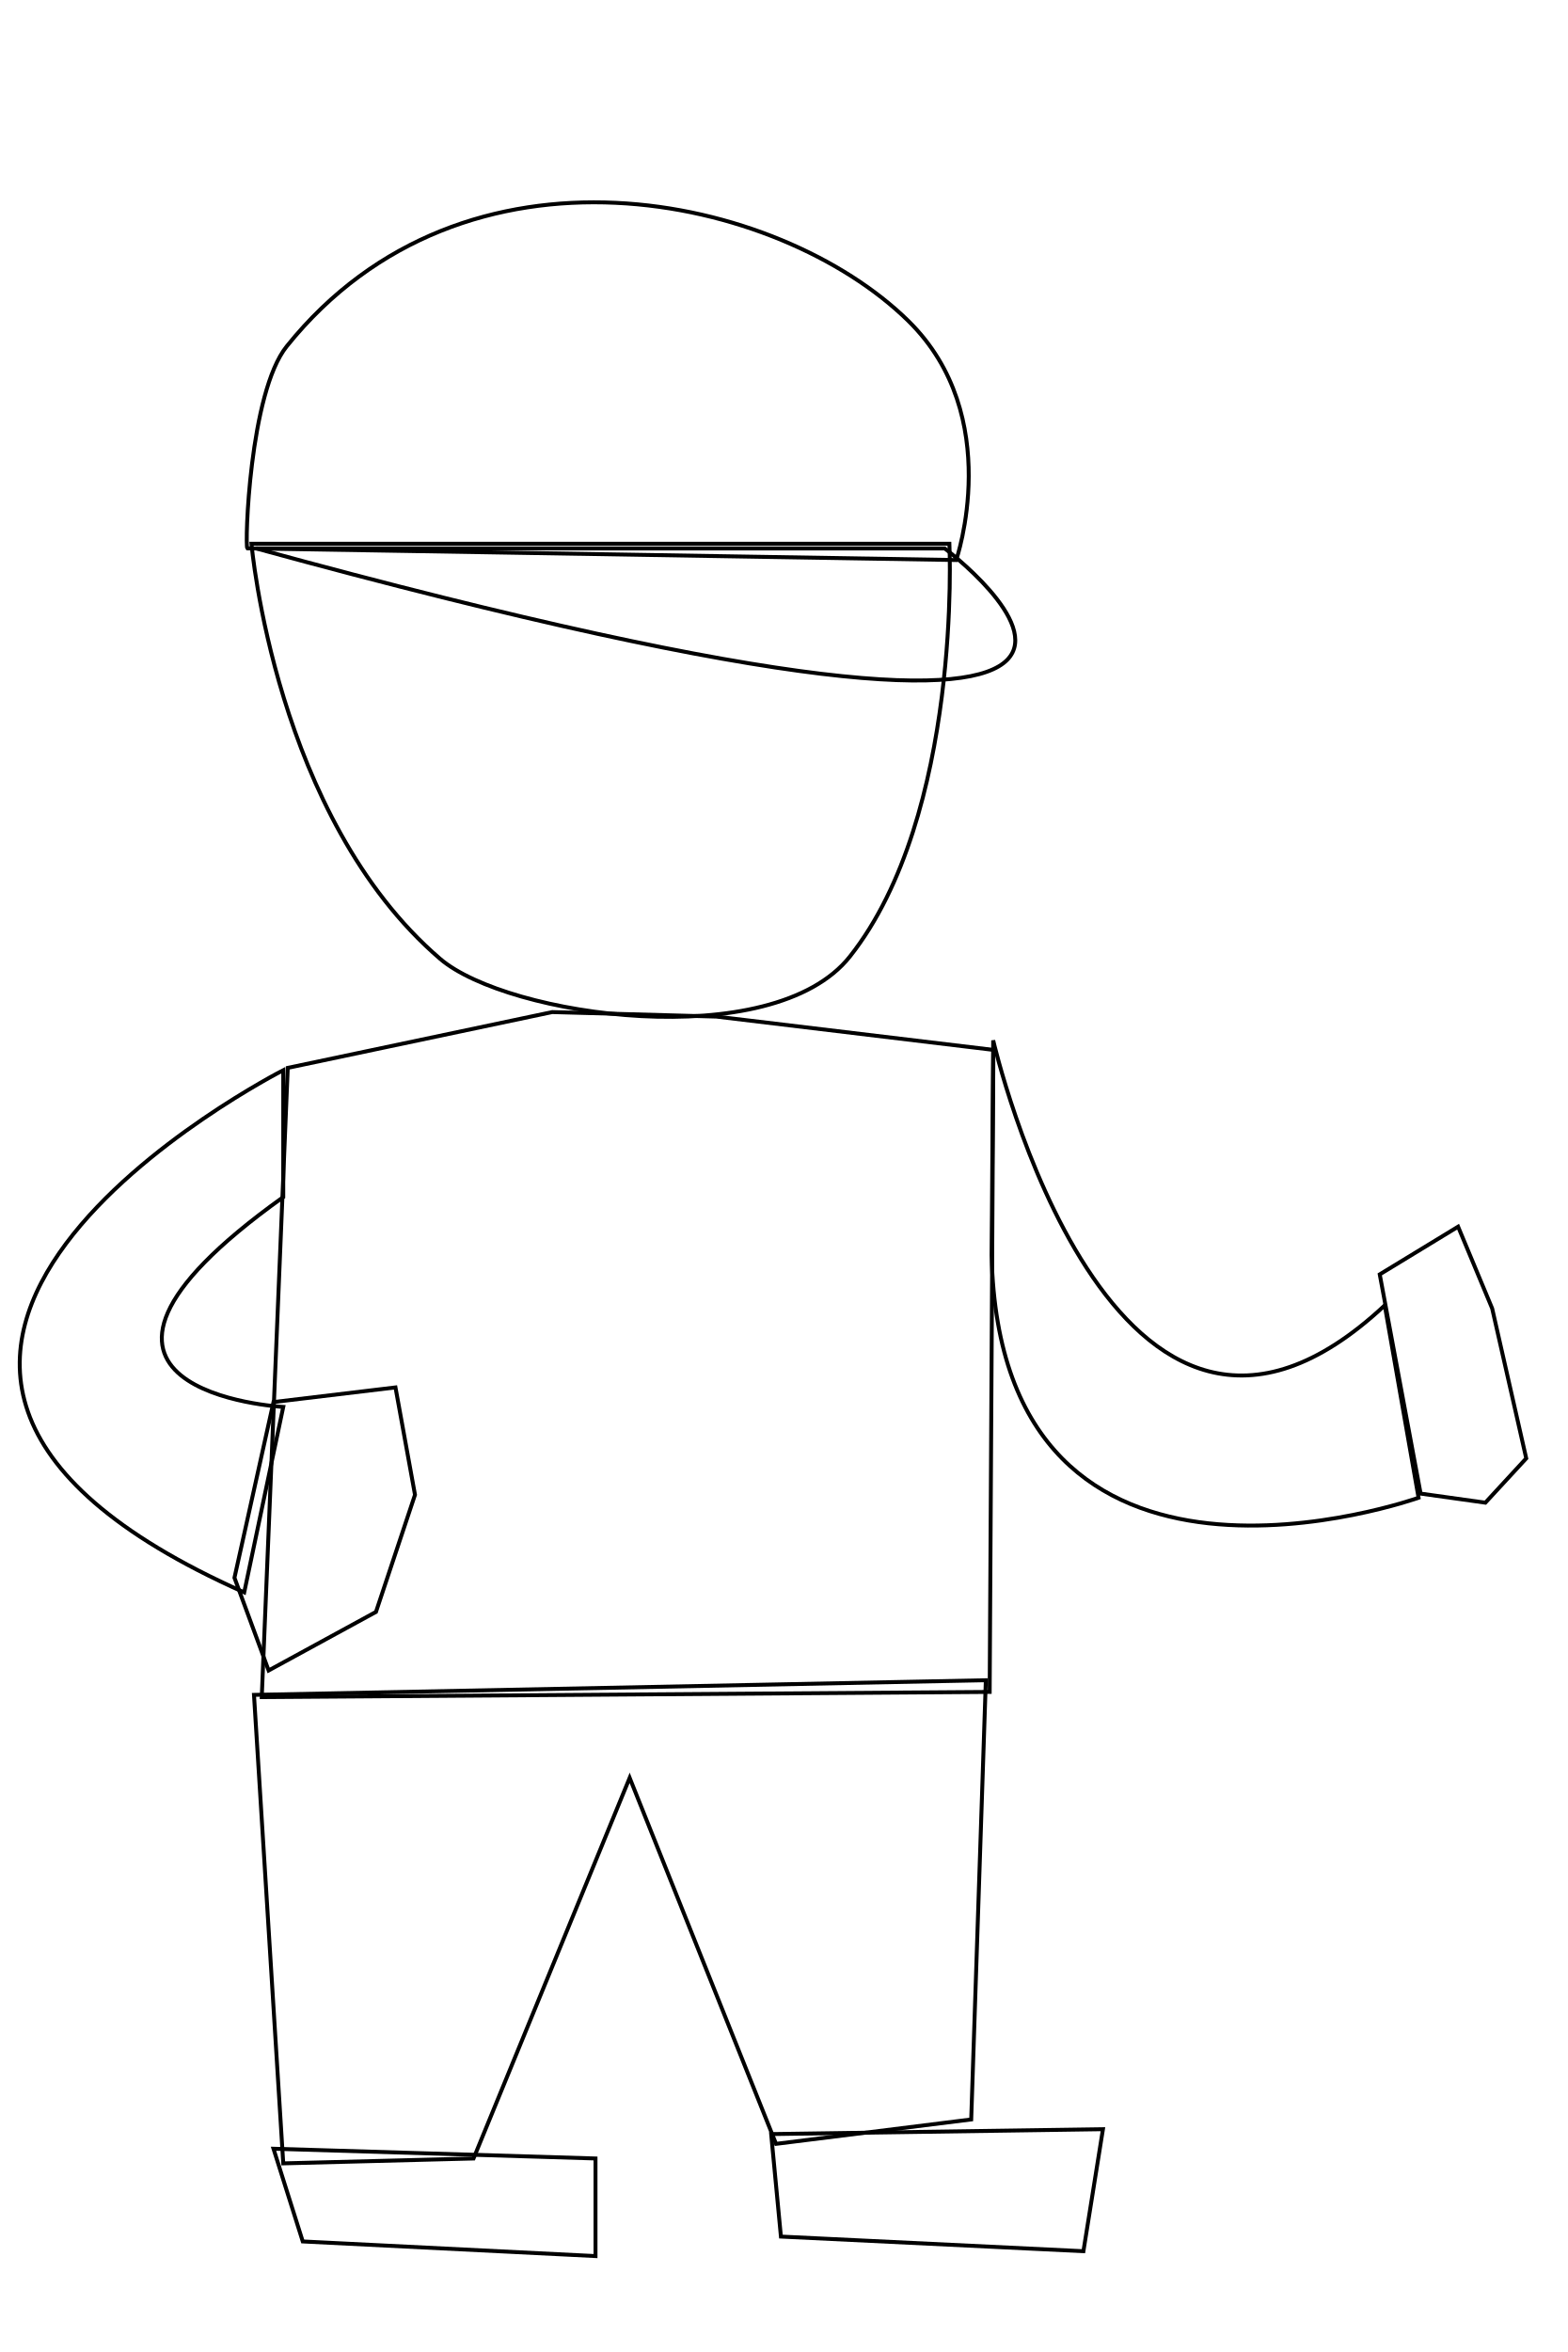
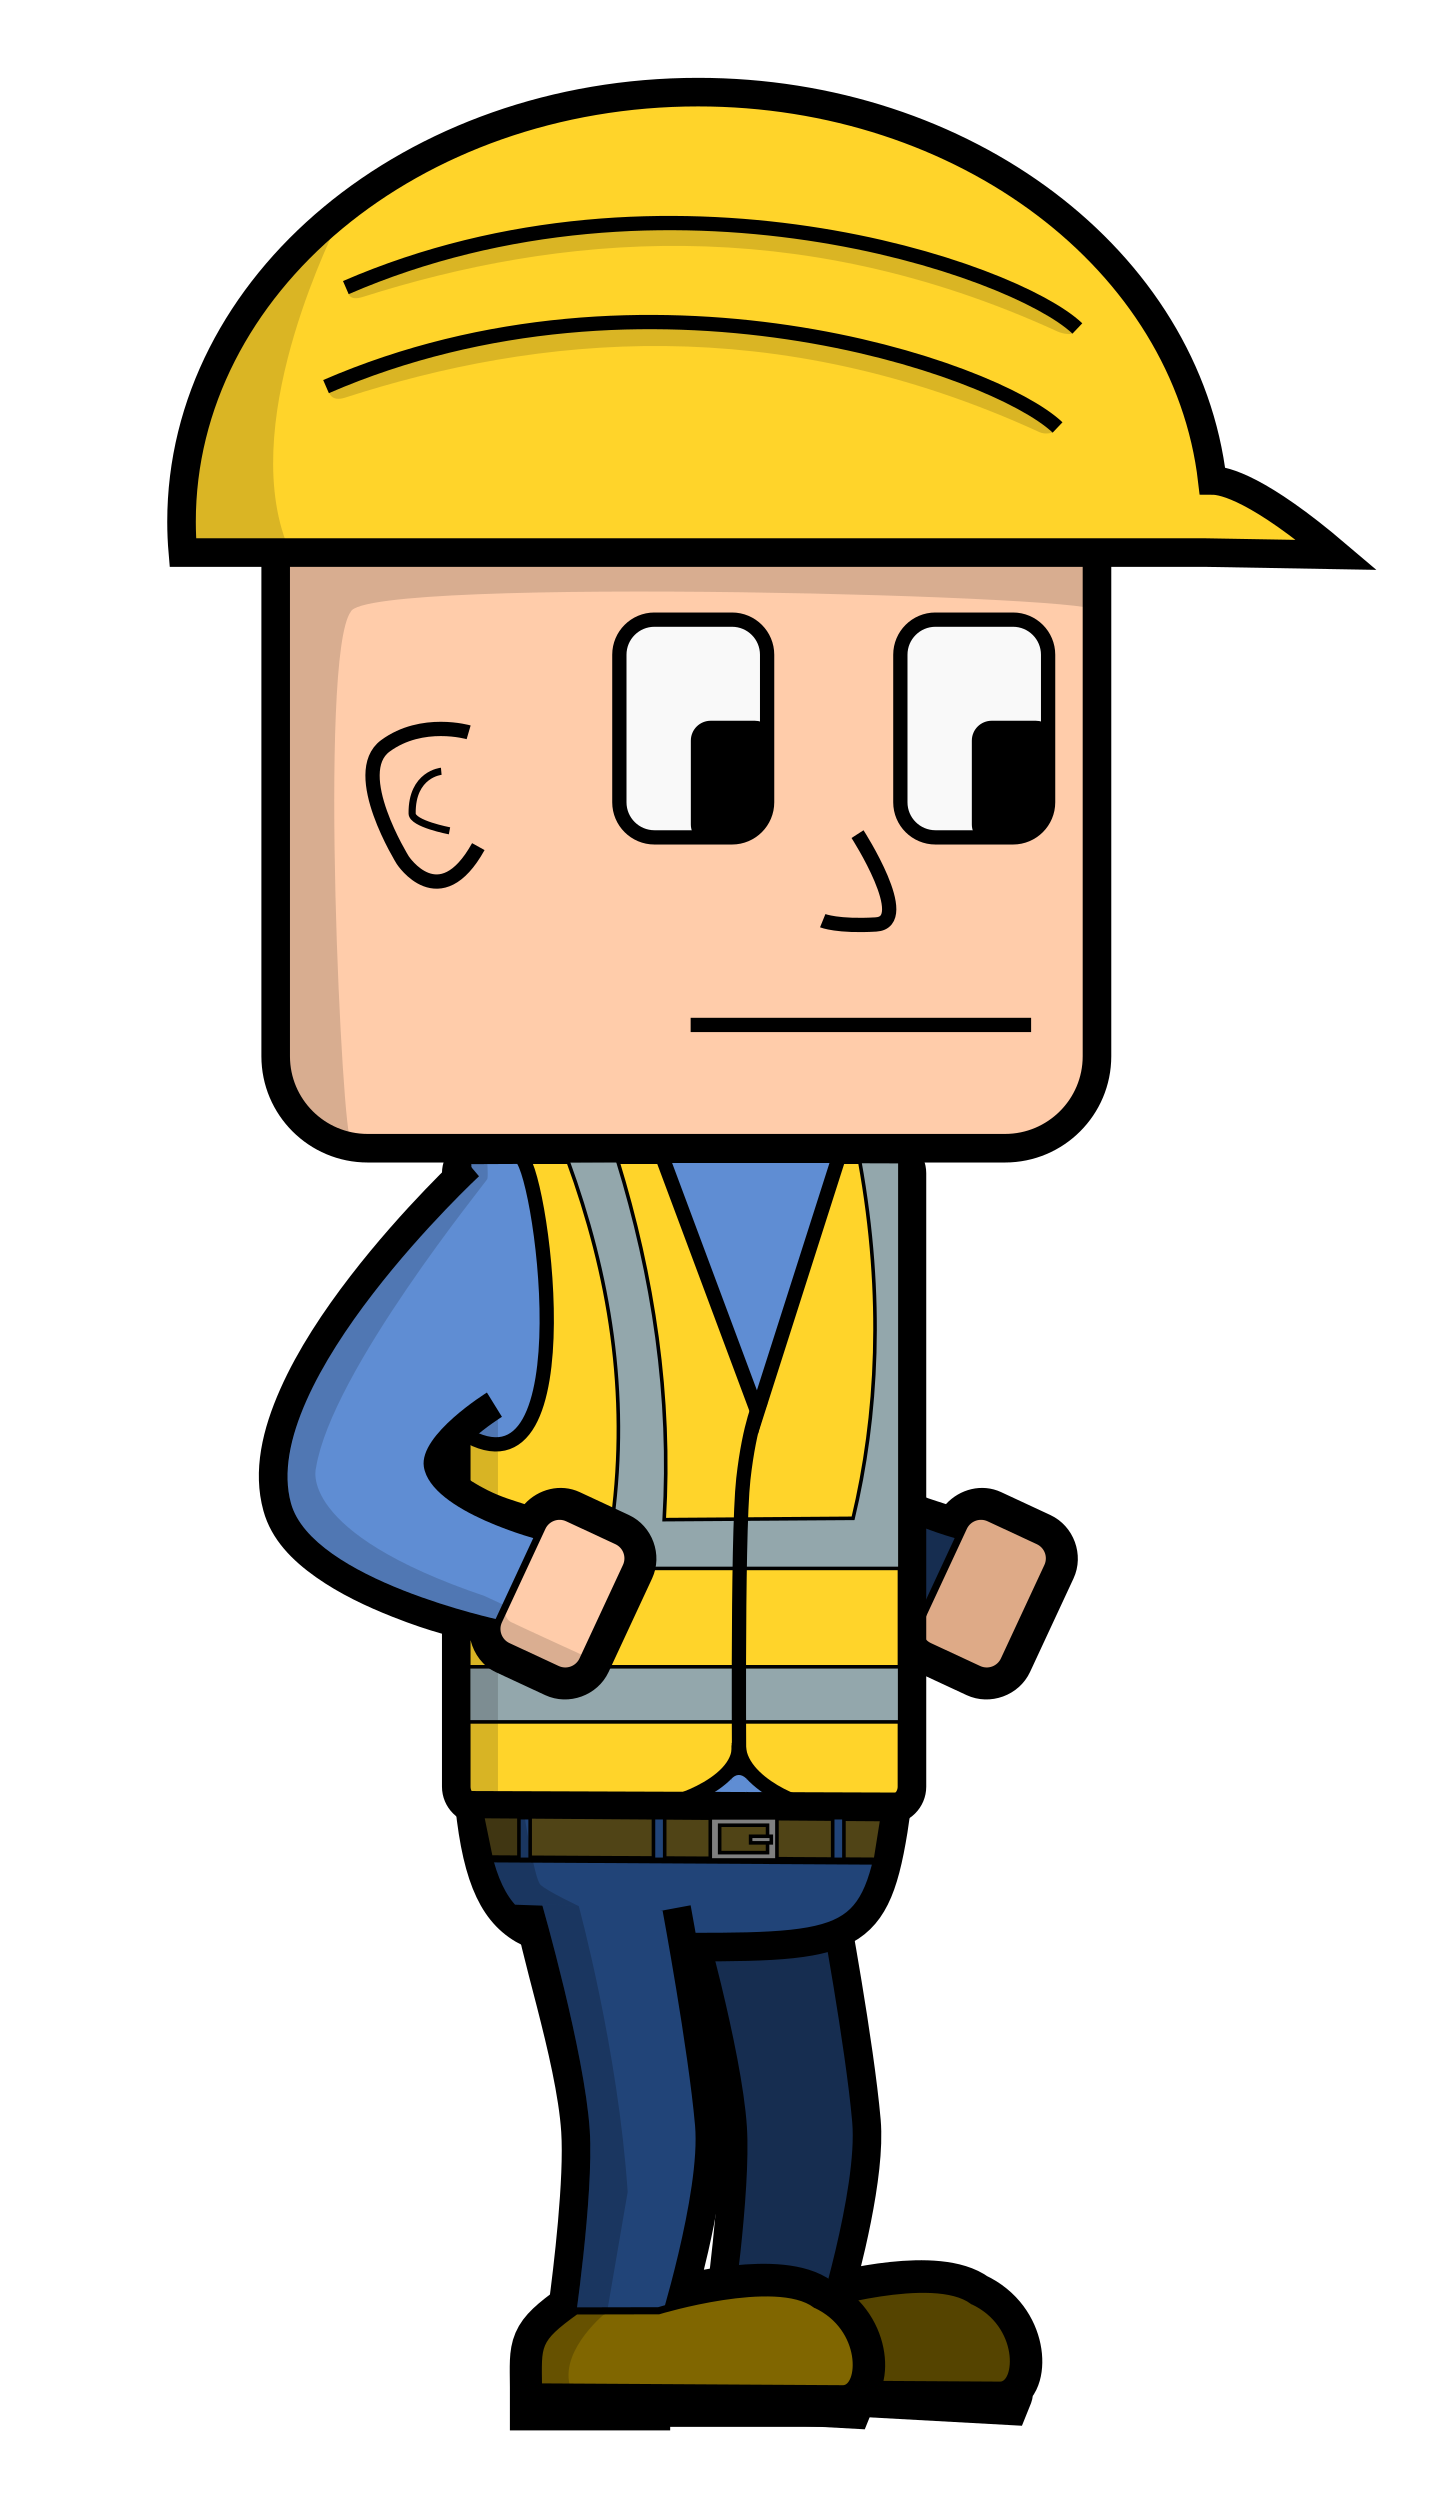
- <svg xmlns="http://www.w3.org/2000/svg" width="400" height="600" viewBox="0 0 105.833 158.75" version="1.1" id="svg1">
+ <svg xmlns="http://www.w3.org/2000/svg" width="400" height="700" viewBox="0 0 105.833 185.208" version="1.1" id="svg1">
  <defs id="defs1">
    </defs>
-   <g id="layer1">
-     <path style="fill:none;stroke:#000000;stroke-width:0.265" d="m 16.696,37.012 47.856,0.788 c 0,0 3.338,-9.698 -3.24,-16.147 -8.742,-8.57 -29.932,-13.24 -41.956,1.723 -2.523,3.139 -2.831,13.452 -2.66,13.636 z" id="path1" />
-     <path style="fill:none;stroke:#000000;stroke-width:0.265" d="m 63.776,37.018 c 0,0 26.742,20.057 -46.481,0 z" id="path2" />
-     <path style="fill:none;stroke:#000000;stroke-width:0.265" d="m 16.977,36.7 c 0,0 1.592,18.465 12.734,28.016 4.553,3.903 22.427,6.463 27.666,-0.157 7.582,-9.581 6.717,-27.858 6.717,-27.858 z" id="path3" />
-     <path style="fill:none;stroke:#000000;stroke-width:0.265" d="m 37.28,68.311 -17.854,3.766 -1.755,42.472 49.141,-0.351 0.25,-43.335 -18.704,-2.248 z" id="path4" />
-     <path style="fill:none;stroke:#000000;stroke-width:0.265" d="m 17.146,114.397 1.976,31.621 12.846,-0.329 10.54,-25.692 9.882,24.704 13.175,-1.647 0.988,-29.645 z" id="path5" />
-     <path style="fill:none;stroke:#000000;stroke-width:0.265" d="m 18.463,145.03 1.976,6.258 19.763,0.988 v -6.588 z" id="path6" />
-     <path style="fill:none;stroke:#000000;stroke-width:0.265" d="m 52.061,144.041 22.398,-0.329 -1.318,8.235 -20.422,-0.988 z" id="path7" />
-     <path style="fill:none;stroke:#000000;stroke-width:0.265" d="m 19.122,72.235 c 0,0 -38.209,19.434 -2.635,35.244 l 2.635,-12.517 c 0,0 -18.446,-0.988 0,-14.164 z" id="path8" />
-     <path style="fill:none;stroke:#000000;stroke-width:0.265" d="m 67.05,70.219 c 0,0 8.044,35.058 26.433,17.888 l 2.283,12.985 c 0,0 -28.238,10.054 -28.822,-16.365 z" id="path9" />
-     <path style="fill:none;stroke:#000000;stroke-width:0.265" d="m 18.463,94.633 8.235,-0.988 1.318,7.247 -2.635,7.905 -7.247,3.953 -2.306,-6.258 z" id="path10" />
-     <path style="fill:none;stroke:#000000;stroke-width:0.265" d="m 93.145,86.015 5.29,-3.22 2.3,5.52 2.3,10.119 -2.76,2.99 -4.37,-0.613 z" id="path11" />
-   </g>
  <g id="g28">
-     <path id="path25" style="fill:#214478;fill-opacity:1;stroke:#000000;stroke-width:4.233;stroke-dasharray:none" d="m 239.767,122.394 c -0.07,2.035 3.045,10.871 3.419,16.635 0.24,3.691 -0.568,10.377 -0.972,13.387 h -0.058 c -3.016,2.17 -2.791,2.487 -2.769,5.63 v 1.105 l 7.653,0.001 0.006,-0.995 15.124,0.833 c 0.096,-0.236 0.225,-0.489 -0.034,-0.825 l 0.003,-0.012 c 1.295,-0.31 1.377,-4.54 -2.212,-6.213 -2.565,-1.908 -9.495,-0.273 -11.233,0.297 0.889,-3.124 2.622,-9.826 2.293,-13.56 -0.494,-5.611 -2.408,-15.926 -2.408,-15.926" />
-     <path style="fill:#162d50;fill-opacity:1;stroke-width:0.529" d="m 239.65,122.277 c 0,0 3.161,10.988 3.536,16.752 0.316,4.863 -1.188,14.928 -1.188,14.928 l 6.196,-0.032 c 0,0 3.232,-10.267 2.793,-15.249 -0.494,-5.611 -2.407,-15.926 -2.407,-15.926" id="path26" />
-     <path style="fill:#554400;fill-opacity:1;stroke:#000000;stroke-width:0.529;stroke-dasharray:none" d="m 259.927,151.938 c 3.726,1.737 3.458,6.243 2.023,6.243 l -22.564,-0.136 c -0.022,-3.143 -0.246,-3.459 2.769,-5.63 l 6.139,-0.014 c 0,0 8.701,-2.643 11.632,-0.463 z" id="path27" />
-     <path style="fill:#000000;fill-opacity:1;stroke:none;stroke-width:2.086;stroke-dasharray:none" d="m 239.387,158.011 -1.6e-4,1.139 7.653,6.6e-4 0.006,-0.995 15.124,0.833 c 0.096,-0.236 0.225,-0.489 -0.033,-0.825 z" id="path28" />
+     <path id="path25" style="fill:#214478;fill-opacity:1;stroke:#000000;stroke-width:4.233;stroke-dasharray:none" d="m 51.913,140.915 c -0.07,2.035 3.045,10.871 3.419,16.635 0.24,3.691 -0.568,10.377 -0.972,13.387 h -0.058 c -3.016,2.17 -2.791,2.487 -2.769,5.63 v 1.105 l 7.653,0.001 0.006,-0.995 15.124,0.833 c 0.096,-0.236 0.225,-0.489 -0.034,-0.825 l 0.003,-0.012 c 1.295,-0.31 1.377,-4.54 -2.212,-6.213 -2.565,-1.908 -9.495,-0.273 -11.233,0.297 0.889,-3.124 2.622,-9.826 2.293,-13.56 -0.494,-5.611 -2.408,-15.926 -2.408,-15.926" />
+     <path style="fill:#162d50;fill-opacity:1;stroke-width:0.529" d="m 51.796,140.797 c 0,0 3.161,10.988 3.536,16.752 0.316,4.863 -1.188,14.928 -1.188,14.928 l 6.196,-0.032 c 0,0 3.232,-10.267 2.793,-15.249 -0.494,-5.611 -2.407,-15.926 -2.407,-15.926" id="path26" />
+     <path style="fill:#554400;fill-opacity:1;stroke:#000000;stroke-width:0.529;stroke-dasharray:none" d="m 72.073,170.459 c 3.726,1.737 3.458,6.243 2.023,6.243 l -22.564,-0.136 c -0.022,-3.143 -0.246,-3.459 2.769,-5.63 l 6.139,-0.014 c 0,0 8.701,-2.643 11.632,-0.463 z" id="path27" />
+     <path style="fill:#000000;fill-opacity:1;stroke:none;stroke-width:2.086;stroke-dasharray:none" d="m 51.533,176.532 -1.6e-4,1.139 7.653,6.6e-4 0.006,-0.995 15.124,0.833 c 0.096,-0.236 0.225,-0.489 -0.033,-0.825 z" id="path28" />
  </g>
  <g id="g19" transform="translate(31.22083)">
-     <path style="baseline-shift:baseline;display:inline;overflow:visible;opacity:1;vector-effect:none;enable-background:accumulate;stop-color:#000000;stop-opacity:1" d="m 221.975,66.998 c 0,0 -4.23,3.915 -8.17,9.029 -1.97,2.557 -3.884,5.421 -5.188,8.363 -1.304,2.943 -2.067,6.039 -1.246,9.018 0.591,2.146 2.151,3.682 3.887,4.91 1.736,1.229 3.744,2.177 5.672,2.939 2.996,1.185 4.677,1.513 5.797,1.777 0.261,0.989 0.89,1.875 1.869,2.33 l 3.646,1.695 c 1.744,0.811 3.89,0.03 4.701,-1.715 l 3.221,-6.928 c 0.811,-1.744 0.027,-3.888 -1.717,-4.699 l -3.646,-1.697 c -1.421,-0.661 -3.071,-0.225 -4.086,0.889 -0.874,-0.288 -1.664,-0.498 -2.727,-1.025 -0.818,-0.406 -1.568,-0.878 -2.041,-1.297 -0.473,-0.419 -0.594,-0.725 -0.602,-0.771 0.03,0.197 -0.022,0.03 0.24,-0.359 0.262,-0.39 0.747,-0.91 1.271,-1.375 1.05,-0.931 2.184,-1.639 2.184,-1.639 l -2.227,-3.602 c 0,0 -1.387,0.85 -2.766,2.072 -0.689,0.611 -1.396,1.316 -1.977,2.18 -0.58,0.863 -1.125,1.978 -0.912,3.363 0.222,1.444 1.076,2.5 1.98,3.301 0.905,0.801 1.936,1.407 2.965,1.918 2.058,1.021 4.123,1.635 4.938,1.863 l 1.732,0.488 0.871,-1.873 2.387,1.109 -2.635,5.666 -3.018,-1.402 c 0.24,0.112 0.259,0.427 0.256,0.699 l -3.588,-1.779 2.225,-1.041 c 0,0 -3.322,-0.714 -6.785,-2.084 -1.732,-0.685 -3.483,-1.539 -4.785,-2.461 -1.303,-0.922 -2.061,-1.884 -2.252,-2.578 -0.421,-1.527 -0.054,-3.72 1.035,-6.178 1.089,-2.458 2.831,-5.106 4.672,-7.496 3.682,-4.78 6.205,-9.963 6.205,-9.963 z" id="path18" />
-     <path style="fill:#162d50;fill-opacity:1;stroke:none;stroke-width:2.117;stroke-dasharray:none" d="m 223.413,68.55 c 0,0 -16.485,15.284 -14.002,24.296 1.565,5.679 15.421,8.63 15.421,8.63 l 3.089,-5.89 c 0,0 -8.15,-2.076 -8.668,-5.449 -0.365,-2.377 4.674,-5.494 4.674,-5.494" id="path19" />
-     <rect style="fill:#deaa87;fill-opacity:1;stroke:#000000;stroke-width:0.529;stroke-dasharray:none" id="rect19" width="6.866" height="10.482" x="246.659" y="-11.771" ry="1.422" transform="rotate(24.94164)" />
+     <path style="baseline-shift:baseline;display:inline;overflow:visible;opacity:1;vector-effect:none;enable-background:accumulate;stop-color:#000000;stop-opacity:1" d="m 34.12,85.519 c 0,0 -4.23,3.915 -8.17,9.029 -1.97,2.557 -3.884,5.421 -5.188,8.363 -1.304,2.943 -2.067,6.039 -1.246,9.018 0.591,2.146 2.151,3.682 3.887,4.91 1.736,1.229 3.744,2.177 5.672,2.939 2.996,1.185 4.677,1.513 5.797,1.777 0.261,0.989 0.89,1.875 1.869,2.33 l 3.646,1.695 c 1.744,0.811 3.89,0.03 4.701,-1.715 l 3.221,-6.928 c 0.811,-1.744 0.027,-3.888 -1.717,-4.699 l -3.646,-1.697 c -1.421,-0.661 -3.071,-0.225 -4.086,0.889 -0.874,-0.288 -1.664,-0.498 -2.727,-1.025 -0.818,-0.406 -1.568,-0.878 -2.041,-1.297 -0.473,-0.419 -0.594,-0.725 -0.602,-0.771 0.03,0.197 -0.022,0.03 0.24,-0.359 0.262,-0.39 0.747,-0.91 1.271,-1.375 1.05,-0.931 2.184,-1.639 2.184,-1.639 l -2.227,-3.602 c 0,0 -1.387,0.85 -2.766,2.072 -0.689,0.611 -1.396,1.316 -1.977,2.18 -0.58,0.863 -1.125,1.978 -0.912,3.363 0.222,1.444 1.076,2.5 1.98,3.301 0.905,0.801 1.936,1.407 2.965,1.918 2.058,1.021 4.123,1.635 4.938,1.863 l 1.732,0.488 0.871,-1.873 2.387,1.109 -2.635,5.666 -3.018,-1.402 c 0.24,0.112 0.259,0.427 0.256,0.699 l -3.588,-1.779 2.225,-1.041 c 0,0 -3.322,-0.714 -6.785,-2.084 -1.732,-0.685 -3.483,-1.539 -4.785,-2.461 -1.303,-0.922 -2.061,-1.884 -2.252,-2.578 -0.421,-1.527 -0.054,-3.72 1.035,-6.178 1.089,-2.458 2.831,-5.106 4.672,-7.496 3.682,-4.78 6.205,-9.963 6.205,-9.963 z" id="path18" />
+     <path style="fill:#162d50;fill-opacity:1;stroke:none;stroke-width:2.117;stroke-dasharray:none" d="m 35.559,87.071 c 0,0 -16.485,15.284 -14.002,24.296 1.565,5.679 15.421,8.63 15.421,8.63 l 3.089,-5.89 c 0,0 -8.15,-2.076 -8.668,-5.449 -0.365,-2.377 4.674,-5.494 4.674,-5.494" id="path19" />
+     <rect style="fill:#deaa87;fill-opacity:1;stroke:#000000;stroke-width:0.529;stroke-dasharray:none" id="rect19" width="6.866" height="10.482" x="84.135" y="84.24" ry="1.422" transform="rotate(24.94164)" />
  </g>
  <g id="layer4">
-     <rect style="fill:#ffd42a;fill-opacity:1;stroke:#000000;stroke-width:2.117;stroke-dasharray:none" id="rect41" width="33.759" height="48.936" x="221.655" y="66.651" ry="1.745" />
-     <path style="fill:#5f8dd3;fill-opacity:1;stroke:#000000;stroke-width:1.058;stroke-dasharray:none" d="m 236.885,67.108 7.082,18.985 6.061,-18.985 z" id="path42" />
-     <path style="fill:#5f8dd3;fill-opacity:1;stroke:#000000;stroke-width:1.058;stroke-dasharray:none" d="m 226.334,67.178 c 1.484,-0.123 5.288,26.155 -4.119,20.511 l 0.032,-20.492 z" id="path43" />
-     <path id="path46" style="fill:#93a7ac;fill-opacity:1;stroke:#000000;stroke-width:0.265;stroke-dasharray:none" d="m 229.915,67.45 c 3.092,8.461 4.552,17.237 3.31,26.61 h -10.563 v 3.614 h 31.859 V 67.535 l -2.975,-0.01 c 1.814,10.052 1.307,18.903 -0.494,26.436 l -13.994,0.099 c 0.542,-9.101 -0.801,-17.989 -3.46,-26.632 z" />
-     <rect style="fill:#93a7ac;fill-opacity:1;stroke:#000000;stroke-width:0.265;stroke-dasharray:none" id="rect50" width="31.934" height="4.083" x="222.57" y="104.961" />
-     <path style="fill:none;fill-opacity:1;stroke:#000000;stroke-width:1.058;stroke-dasharray:none" d="m 244.242,85.22 c 0,0 -0.848,1.62 -1.32,5.833 -0.479,4.27 -0.293,23.664 -0.293,23.664" id="path49" />
-     <path style="fill:#5f8dd3;fill-opacity:1;stroke:#000000;stroke-width:1.058;stroke-dasharray:none" d="m 242.592,110.852 0.037,4.241 5.391,0.058 c -0.157,0.434 -5.586,-1.504 -5.428,-4.529 z" id="path50" />
-     <path style="fill:#5f8dd3;fill-opacity:1;stroke:#000000;stroke-width:1.058;stroke-dasharray:none" d="m 242.588,110.79 -0.052,4.301 -5.994,0.038 c 0.175,0.434 6.222,-1.314 6.046,-4.339 z" id="path51" />
-     <path style="fill:#214478;fill-opacity:1;stroke:#000000;stroke-width:2.117;stroke-dasharray:none" d="m 222.636,115.225 31.659,0.112 c -1.374,9.825 -2.685,10.413 -15.266,10.39 -11.232,-0.021 -15.225,0.679 -16.393,-10.501 z" id="path55" />
-     <path id="rect55" style="fill:#504416;stroke:#000000;stroke-width:0.529" d="m 223.44,115.919 29.899,0.224 -0.511,3.212 -28.717,-0.169 z" />
-     <path id="rect56" style="fill:#808080;fill-opacity:1;stroke:#000000;stroke-width:0.265;stroke-dasharray:none" d="m 240.473,116.153 v 3.119 h 4.939 v -3.119 z m 0.696,0.544 h 3.547 v 2.032 h -3.547 z" />
-     <rect style="fill:#808080;fill-opacity:1;stroke:#000000;stroke-width:0.265;stroke-dasharray:none" id="rect57" width="1.533" height="0.488" x="243.461" y="117.516" />
-     <rect style="fill:#214478;fill-opacity:1;stroke:#000000;stroke-width:0.265;stroke-dasharray:none" id="rect58" width="0.832" height="3.087" x="249.543" y="116.14" />
-     <rect style="fill:#214478;fill-opacity:1;stroke:#000000;stroke-width:0.265;stroke-dasharray:none" id="rect59" width="0.832" height="3.087" x="226.298" y="116.14" />
-     <rect style="fill:#214478;fill-opacity:1;stroke:#000000;stroke-width:0.265;stroke-dasharray:none" id="rect60" width="0.832" height="3.087" x="236.264" y="116.14" />
-     <path style="fill:#5f8dd3;fill-opacity:1;stroke:none;stroke-width:4.233;stroke-dasharray:none" d="m 242.029,113.272 c 0.352,-0.379 0.723,-0.398 1.114,-0.036 0.159,0.325 0.084,0.674 0.037,1.004 l -1.21,-0.004 c -0.05,-0.339 0.009,-0.633 0.059,-0.963 z" id="path20" />
-     <path id="path30" style="fill:#000000;fill-opacity:0.154;stroke:none;stroke-width:1.058;stroke-dasharray:none" d="m 221.655,78.545 0.713,34.122 c 0.022,1.056 0.256,1.948 1.459,1.948 h 0.447 l 0.47,-0.106 V 84.973 l 3e-5,1.202 -1.062,-1.609 z" />
-     <path id="path38" style="fill:#000000;fill-opacity:0.202;stroke:none;stroke-width:1.058;stroke-dasharray:none" d="m 222.636,115.224 c 0.535,5.12 1.662,7.749 3.805,9.096 h 5.1e-4 l 0.24,-0.231 4.191,-1.331 c 0,0 -2.538,-1.196 -2.975,-1.649 -0.456,-0.409 -1.216,-5.288 -1.216,-5.288 l -2.468,-0.591 z" />
+     <rect style="fill:#ffd42a;fill-opacity:1;stroke:#000000;stroke-width:2.117;stroke-dasharray:none" id="rect41" width="33.759" height="48.936" x="33.801" y="85.172" ry="1.745" />
+     <path style="fill:#5f8dd3;fill-opacity:1;stroke:#000000;stroke-width:1.058;stroke-dasharray:none" d="m 49.031,85.629 7.082,18.985 6.061,-18.985 z" id="path42" />
+     <path style="fill:#5f8dd3;fill-opacity:1;stroke:#000000;stroke-width:1.058;stroke-dasharray:none" d="m 38.48,85.699 c 1.484,-0.123 5.288,26.155 -4.119,20.511 l 0.032,-20.492 z" id="path43" />
+     <path id="path46" style="fill:#93a7ac;fill-opacity:1;stroke:#000000;stroke-width:0.265;stroke-dasharray:none" d="m 42.061,85.97 c 3.092,8.461 4.552,17.237 3.31,26.61 h -10.563 v 3.614 h 31.859 V 86.056 l -2.975,-0.01 c 1.814,10.052 1.307,18.903 -0.494,26.436 l -13.994,0.099 c 0.542,-9.101 -0.801,-17.989 -3.46,-26.632 z" />
+     <rect style="fill:#93a7ac;fill-opacity:1;stroke:#000000;stroke-width:0.265;stroke-dasharray:none" id="rect50" width="31.934" height="4.083" x="34.716" y="123.481" />
+     <path style="fill:none;fill-opacity:1;stroke:#000000;stroke-width:1.058;stroke-dasharray:none" d="m 56.388,103.741 c 0,0 -0.848,1.62 -1.32,5.833 -0.479,4.27 -0.293,23.664 -0.293,23.664" id="path49" />
+     <path style="fill:#5f8dd3;fill-opacity:1;stroke:#000000;stroke-width:1.058;stroke-dasharray:none" d="m 54.737,129.373 0.037,4.241 5.391,0.058 c -0.157,0.434 -5.586,-1.504 -5.428,-4.529 z" id="path50" />
+     <path style="fill:#5f8dd3;fill-opacity:1;stroke:#000000;stroke-width:1.058;stroke-dasharray:none" d="m 54.734,129.31 -0.052,4.301 -5.994,0.038 c 0.175,0.434 6.222,-1.314 6.046,-4.339 z" id="path51" />
+     <path style="fill:#214478;fill-opacity:1;stroke:#000000;stroke-width:2.117;stroke-dasharray:none" d="m 34.782,133.745 31.659,0.112 c -1.374,9.825 -2.685,10.413 -15.266,10.39 -11.232,-0.021 -15.225,0.679 -16.393,-10.501 z" id="path55" />
+     <path id="rect55" style="fill:#504416;stroke:#000000;stroke-width:0.529" d="m 35.586,134.44 29.899,0.224 -0.511,3.212 -28.717,-0.169 z" />
+     <path id="rect56" style="fill:#808080;fill-opacity:1;stroke:#000000;stroke-width:0.265;stroke-dasharray:none" d="m 52.619,134.674 v 3.119 h 4.939 v -3.119 z m 0.696,0.544 h 3.547 v 2.032 h -3.547 z" />
+     <rect style="fill:#808080;fill-opacity:1;stroke:#000000;stroke-width:0.265;stroke-dasharray:none" id="rect57" width="1.533" height="0.488" x="55.607" y="136.037" />
+     <rect style="fill:#214478;fill-opacity:1;stroke:#000000;stroke-width:0.265;stroke-dasharray:none" id="rect58" width="0.832" height="3.087" x="61.689" y="134.66" />
+     <rect style="fill:#214478;fill-opacity:1;stroke:#000000;stroke-width:0.265;stroke-dasharray:none" id="rect59" width="0.832" height="3.087" x="38.444" y="134.66" />
+     <rect style="fill:#214478;fill-opacity:1;stroke:#000000;stroke-width:0.265;stroke-dasharray:none" id="rect60" width="0.832" height="3.087" x="48.41" y="134.66" />
+     <path style="fill:#5f8dd3;fill-opacity:1;stroke:none;stroke-width:4.233;stroke-dasharray:none" d="m 54.174,131.792 c 0.352,-0.379 0.723,-0.398 1.114,-0.036 0.159,0.325 0.084,0.674 0.037,1.004 l -1.21,-0.004 c -0.05,-0.339 0.009,-0.633 0.059,-0.963 z" id="path20" />
+     <path id="path30" style="fill:#000000;fill-opacity:0.154;stroke:none;stroke-width:1.058;stroke-dasharray:none" d="m 33.801,97.066 0.713,34.122 c 0.022,1.056 0.256,1.948 1.459,1.948 h 0.447 l 0.47,-0.106 v -29.537 l 3e-5,1.202 -1.062,-1.609 z" />
+     <path id="path38" style="fill:#000000;fill-opacity:0.202;stroke:none;stroke-width:1.058;stroke-dasharray:none" d="m 34.782,133.745 c 0.535,5.12 1.662,7.749 3.805,9.096 h 5.1e-4 l 0.24,-0.231 4.191,-1.331 c 0,0 -2.538,-1.196 -2.975,-1.649 -0.456,-0.409 -1.216,-5.288 -1.216,-5.288 l -2.468,-0.591 z" />
  </g>
  <g id="layer6" style="display:inline">
-     <path id="path23" style="fill:#214478;fill-opacity:1;stroke:#000000;stroke-width:4.233;stroke-dasharray:none" d="m 228.125,122.658 c -0.07,2.035 3.045,10.871 3.419,16.635 0.24,3.691 -0.568,10.377 -0.972,13.387 h -0.058 c -3.016,2.17 -2.791,2.487 -2.769,5.63 v 1.105 l 7.653,0.001 0.006,-0.995 15.124,0.833 c 0.096,-0.236 0.225,-0.489 -0.034,-0.825 l 0.003,-0.012 c 1.295,-0.31 1.377,-4.54 -2.212,-6.213 -2.565,-1.908 -9.495,-0.273 -11.233,0.297 0.889,-3.124 2.622,-9.826 2.293,-13.56 -0.494,-5.611 -2.408,-15.926 -2.408,-15.926" />
-     <path style="fill:#214478;fill-opacity:1;stroke-width:0.529" d="m 228.009,122.541 c 0,0 3.161,10.988 3.536,16.752 0.316,4.863 -1.188,14.928 -1.188,14.928 l 6.196,-0.032 c 0,0 3.232,-10.267 2.793,-15.249 -0.494,-5.611 -2.407,-15.926 -2.407,-15.926" id="path12" />
-     <path style="fill:#806600;fill-opacity:1;stroke:#000000;stroke-width:0.529;stroke-dasharray:none" d="m 248.286,152.203 c 3.726,1.737 3.458,6.243 2.023,6.243 l -22.564,-0.136 c -0.022,-3.143 -0.246,-3.459 2.769,-5.63 l 6.139,-0.014 c 0,0 8.701,-2.643 11.632,-0.463 z" id="path13" />
-     <path style="fill:#000000;fill-opacity:1;stroke:none;stroke-width:2.086;stroke-dasharray:none" d="m 227.745,158.276 -1.6e-4,1.139 7.653,6.6e-4 0.006,-0.995 15.124,0.833 c 0.096,-0.236 0.225,-0.489 -0.033,-0.825 z" id="path14" />
-     <path id="path31" style="fill:#000000;fill-opacity:0.204;stroke:none;stroke-width:1.058;stroke-dasharray:none" d="m 228.008,122.541 c 0,0 3.162,10.988 3.536,16.752 0.24,3.691 -0.568,10.377 -0.972,13.387 h -0.058 c -3.016,2.17 -2.791,2.487 -2.769,5.63 l 2.348,0.014 c -0.012,-0.057 -0.025,-0.114 -0.038,-0.169 -0.661,-2.712 2.778,-5.424 2.778,-5.424 l 1.521,-8.864 c -0.698,-10.468 -3.624,-21.182 -3.624,-21.182 z" />
+     <path id="path23" style="fill:#214478;fill-opacity:1;stroke:#000000;stroke-width:4.233;stroke-dasharray:none" d="m 40.271,141.179 c -0.07,2.035 3.045,10.871 3.419,16.635 0.24,3.691 -0.568,10.377 -0.972,13.387 h -0.058 c -3.016,2.17 -2.791,2.487 -2.769,5.63 v 1.105 l 7.653,10e-4 0.006,-0.995 15.124,0.833 c 0.096,-0.236 0.225,-0.489 -0.034,-0.825 l 0.003,-0.012 c 1.295,-0.31 1.377,-4.54 -2.212,-6.213 -2.565,-1.908 -9.495,-0.273 -11.233,0.297 0.889,-3.124 2.622,-9.826 2.293,-13.56 -0.494,-5.611 -2.408,-15.926 -2.408,-15.926" />
+     <path style="fill:#214478;fill-opacity:1;stroke-width:0.529" d="m 40.154,141.062 c 0,0 3.161,10.988 3.536,16.752 0.316,4.863 -1.188,14.928 -1.188,14.928 l 6.196,-0.032 c 0,0 3.232,-10.267 2.793,-15.249 -0.494,-5.611 -2.407,-15.926 -2.407,-15.926" id="path12" />
+     <path style="fill:#806600;fill-opacity:1;stroke:#000000;stroke-width:0.529;stroke-dasharray:none" d="m 60.431,170.724 c 3.726,1.737 3.458,6.243 2.023,6.243 l -22.564,-0.136 c -0.022,-3.143 -0.246,-3.459 2.769,-5.63 l 6.139,-0.014 c 0,0 8.701,-2.643 11.632,-0.463 z" id="path13" />
+     <path style="fill:#000000;fill-opacity:1;stroke:none;stroke-width:2.086;stroke-dasharray:none" d="m 39.891,176.796 -1.6e-4,1.139 7.653,6.6e-4 0.006,-0.995 15.124,0.833 c 0.096,-0.236 0.225,-0.489 -0.033,-0.825 z" id="path14" />
+     <path id="path31" style="fill:#000000;fill-opacity:0.204;stroke:none;stroke-width:1.058;stroke-dasharray:none" d="m 40.154,141.062 c 0,0 3.162,10.988 3.536,16.752 0.24,3.691 -0.568,10.377 -0.972,13.387 h -0.058 c -3.016,2.17 -2.791,2.487 -2.769,5.63 l 2.348,0.014 c -0.012,-0.057 -0.025,-0.114 -0.038,-0.169 -0.661,-2.712 2.778,-5.424 2.778,-5.424 l 1.521,-8.864 c -0.698,-10.468 -3.624,-21.182 -3.624,-21.182 z" />
  </g>
  <g id="layer5" style="display:inline">
-     <path style="baseline-shift:baseline;display:inline;overflow:visible;opacity:1;vector-effect:none;enable-background:accumulate;stop-color:#000000;stop-opacity:1" d="m 221.975,66.998 c 0,0 -4.23,3.915 -8.17,9.029 -1.97,2.557 -3.884,5.421 -5.188,8.363 -1.304,2.943 -2.067,6.039 -1.246,9.018 0.591,2.146 2.151,3.682 3.887,4.91 1.736,1.229 3.744,2.177 5.672,2.939 2.996,1.185 4.677,1.513 5.797,1.777 0.261,0.989 0.89,1.875 1.869,2.33 l 3.646,1.695 c 1.744,0.811 3.89,0.03 4.701,-1.715 l 3.221,-6.928 c 0.811,-1.744 0.027,-3.888 -1.717,-4.699 l -3.646,-1.697 c -1.421,-0.661 -3.071,-0.225 -4.086,0.889 -0.874,-0.288 -1.664,-0.498 -2.727,-1.025 -0.818,-0.406 -1.568,-0.878 -2.041,-1.297 -0.473,-0.419 -0.594,-0.725 -0.602,-0.771 0.03,0.197 -0.022,0.03 0.24,-0.359 0.262,-0.39 0.747,-0.91 1.271,-1.375 1.05,-0.931 2.184,-1.639 2.184,-1.639 l -2.227,-3.602 c 0,0 -1.387,0.85 -2.766,2.072 -0.689,0.611 -1.396,1.316 -1.977,2.18 -0.58,0.863 -1.125,1.978 -0.912,3.363 0.222,1.444 1.076,2.5 1.98,3.301 0.905,0.801 1.936,1.407 2.965,1.918 2.058,1.021 4.123,1.635 4.938,1.863 l 1.732,0.488 0.871,-1.873 2.387,1.109 -2.635,5.666 -3.018,-1.402 c 0.24,0.112 0.259,0.427 0.256,0.699 l -3.588,-1.779 2.225,-1.041 c 0,0 -3.322,-0.714 -6.785,-2.084 -1.732,-0.685 -3.483,-1.539 -4.785,-2.461 -1.303,-0.922 -2.061,-1.884 -2.252,-2.578 -0.421,-1.527 -0.054,-3.72 1.035,-6.178 1.089,-2.458 2.831,-5.106 4.672,-7.496 3.682,-4.78 6.205,-9.963 6.205,-9.963 z" id="path17" />
-     <path style="fill:#5f8dd3;fill-opacity:1;stroke:none;stroke-width:2.117;stroke-dasharray:none" d="m 223.413,68.55 c 0,0 -16.485,15.284 -14.002,24.296 1.565,5.679 15.421,8.63 15.421,8.63 l 3.089,-5.89 c 0,0 -8.15,-2.076 -8.668,-5.449 -0.365,-2.377 4.674,-5.494 4.674,-5.494" id="path29" />
-     <rect style="fill:#ffccaa;fill-opacity:1;stroke:#000000;stroke-width:0.529;stroke-dasharray:none" id="rect1" width="6.866" height="10.482" x="246.659" y="-11.771" ry="1.422" transform="rotate(24.94164)" />
-     <path id="path24" style="display:inline;fill:#000000;fill-opacity:0.154;stroke:none;stroke-width:1.058;stroke-dasharray:none" d="m 223.337,67.214 c -3.146,3.075 -16.094,17.759 -13.925,25.631 1.565,5.679 15.421,8.63 15.421,8.63 l 0.529,-1.009 -1.604,-0.748 c -14.017,-4.744 -12.49,-9.495 -12.491,-9.495 1.137,-7.132 12.614,-21.183 12.692,-21.403 0.08,-0.259 -0.027,-1.483 -0.027,-1.483 z" />
-     <path id="path39" style="fill:#000000;fill-opacity:0.148;stroke:none;stroke-width:1.058;stroke-dasharray:none" d="m 225.212,100.67 -0.413,0.887 c -0.332,0.714 -0.025,1.557 0.689,1.889 l 3.647,1.696 c 0.714,0.332 1.646,0.06 1.889,-0.689 l 0.099,-0.306 c 0,0 -4.769,-2.183 -5.331,-2.464 -0.562,-0.207 -0.581,-1.013 -0.581,-1.013 z" />
+     <path style="baseline-shift:baseline;display:inline;overflow:visible;opacity:1;vector-effect:none;enable-background:accumulate;stop-color:#000000;stop-opacity:1" d="m 34.12,85.519 c 0,0 -4.23,3.915 -8.17,9.029 -1.97,2.557 -3.884,5.421 -5.188,8.363 -1.304,2.943 -2.067,6.039 -1.246,9.018 0.591,2.146 2.151,3.682 3.887,4.91 1.736,1.229 3.744,2.177 5.672,2.939 2.996,1.185 4.677,1.513 5.797,1.777 0.261,0.989 0.89,1.875 1.869,2.33 l 3.646,1.695 c 1.744,0.811 3.89,0.03 4.701,-1.715 l 3.221,-6.928 c 0.811,-1.744 0.027,-3.888 -1.717,-4.699 l -3.646,-1.697 c -1.421,-0.661 -3.071,-0.225 -4.086,0.889 -0.874,-0.288 -1.664,-0.498 -2.727,-1.025 -0.818,-0.406 -1.568,-0.878 -2.041,-1.297 -0.473,-0.419 -0.594,-0.725 -0.602,-0.771 0.03,0.197 -0.022,0.03 0.24,-0.359 0.262,-0.39 0.747,-0.91 1.271,-1.375 1.05,-0.931 2.184,-1.639 2.184,-1.639 l -2.227,-3.602 c 0,0 -1.387,0.85 -2.766,2.072 -0.689,0.611 -1.396,1.316 -1.977,2.18 -0.58,0.863 -1.125,1.978 -0.912,3.363 0.222,1.444 1.076,2.5 1.98,3.301 0.905,0.801 1.936,1.407 2.965,1.918 2.058,1.021 4.123,1.635 4.938,1.863 l 1.732,0.488 0.871,-1.873 2.387,1.109 -2.635,5.666 -3.018,-1.402 c 0.24,0.112 0.259,0.427 0.256,0.699 l -3.588,-1.779 2.225,-1.041 c 0,0 -3.322,-0.714 -6.785,-2.084 -1.732,-0.685 -3.483,-1.539 -4.785,-2.461 -1.303,-0.922 -2.061,-1.884 -2.252,-2.578 -0.421,-1.527 -0.054,-3.72 1.035,-6.178 1.089,-2.458 2.831,-5.106 4.672,-7.496 3.682,-4.78 6.205,-9.963 6.205,-9.963 z" id="path17" />
+     <path style="fill:#5f8dd3;fill-opacity:1;stroke:none;stroke-width:2.117;stroke-dasharray:none" d="m 35.559,87.071 c 0,0 -16.485,15.284 -14.002,24.296 1.565,5.679 15.421,8.63 15.421,8.63 l 3.089,-5.89 c 0,0 -8.15,-2.076 -8.668,-5.449 -0.365,-2.377 4.674,-5.494 4.674,-5.494" id="path29" />
+     <rect style="fill:#ffccaa;fill-opacity:1;stroke:#000000;stroke-width:0.529;stroke-dasharray:none" id="rect1" width="6.866" height="10.482" x="84.135" y="84.24" ry="1.422" transform="rotate(24.94164)" />
+     <path id="path24" style="display:inline;fill:#000000;fill-opacity:0.154;stroke:none;stroke-width:1.058;stroke-dasharray:none" d="m 35.482,85.735 c -3.146,3.075 -16.094,17.759 -13.925,25.631 1.565,5.679 15.421,8.63 15.421,8.63 l 0.529,-1.009 -1.604,-0.748 c -14.017,-4.744 -12.49,-9.495 -12.491,-9.495 1.137,-7.132 12.614,-21.183 12.692,-21.403 0.08,-0.259 -0.027,-1.483 -0.027,-1.483 z" />
+     <path id="path39" style="fill:#000000;fill-opacity:0.148;stroke:none;stroke-width:1.058;stroke-dasharray:none" d="m 37.357,119.191 -0.413,0.887 c -0.332,0.714 -0.025,1.557 0.689,1.889 l 3.647,1.696 c 0.714,0.332 1.646,0.06 1.889,-0.689 l 0.099,-0.306 c 0,0 -4.769,-2.183 -5.331,-2.464 -0.562,-0.207 -0.581,-1.013 -0.581,-1.013 z" />
  </g>
  <g id="layer3" style="display:inline">
-     <rect style="fill:#ffccaa;fill-opacity:1;stroke:#000000;stroke-width:2.117;stroke-dasharray:none" id="rect29" width="60.845" height="50.793" x="208.277" y="15.75" ry="6.814" />
-     <rect style="fill:#f9f9f9;fill-opacity:1;stroke:#000000;stroke-width:1.058;stroke-dasharray:none" id="rect31" width="10.946" height="16.131" x="233.738" y="27.384" ry="2.6" />
-     <path id="rect32" style="fill:#000000;fill-opacity:1;stroke:none;stroke-width:2.117;stroke-dasharray:none" d="m 240.508,34.874 c -0.817,0 -1.475,0.658 -1.475,1.475 v 6.202 c 0,0.369 0.134,0.706 0.357,0.964 h 2.695 c 1.44,0 2.6,-1.16 2.6,-2.6 v -5.724 c -0.251,-0.199 -0.57,-0.317 -0.917,-0.317 z" />
-     <rect style="fill:#f9f9f9;fill-opacity:1;stroke:#000000;stroke-width:1.058;stroke-dasharray:none" id="rect33" width="10.946" height="16.131" x="254.555" y="27.384" ry="2.6" />
-     <path id="path33" style="fill:#000000;fill-opacity:1;stroke:none;stroke-width:2.117;stroke-dasharray:none" d="m 261.325,34.874 c -0.817,0 -1.475,0.658 -1.475,1.475 v 6.202 c 0,0.369 0.134,0.706 0.357,0.964 h 2.695 c 1.44,0 2.6,-1.16 2.6,-2.6 v -5.724 c -0.251,-0.199 -0.57,-0.317 -0.917,-0.317 z" />
-     <path style="fill:none;fill-opacity:1;stroke:#000000;stroke-width:1.058;stroke-dasharray:none" d="m 222.572,35.732 c 0,0 -3.444,-1.005 -6.171,1.005 -2.727,2.009 1.292,8.467 1.292,8.467 0,0 2.727,4.162 5.597,-1.005" id="path34" />
-     <path style="fill:#000000;fill-opacity:1;stroke:#000000;stroke-width:1.058;stroke-dasharray:none" d="M 264.242,57.41 H 239.019" id="path35" />
-     <path style="fill:none;fill-opacity:1;stroke:#000000;stroke-width:0.529;stroke-dasharray:none" d="m 220.544,38.619 c 0,0 -2.195,0.201 -2.158,3.13 0.01,0.761 2.768,1.281 2.768,1.281" id="path36" />
-     <path style="fill:none;fill-opacity:1;stroke:#000000;stroke-width:1.058;stroke-dasharray:none" d="m 251.382,43.273 c 0,0 4.2,6.526 1.364,6.694 -2.837,0.168 -3.942,-0.28 -3.942,-0.28" id="path44" />
-     <path id="path22" style="fill:#000000;fill-opacity:0.154;stroke:none;stroke-width:1.058;stroke-dasharray:none" d="m 215.091,15.75 c -3.775,0 -6.814,3.039 -6.814,6.814 v 37.165 c 0,3.413 2.484,6.224 5.751,6.732 l -0.185,-0.605 c -0.606,0.556 -2.428,-35.761 0,-39.061 1.116,-2.678 57.681,-1.16 55.191,0 v -5.336 c -0.105,-0.645 -0.299,-1.26 -0.571,-1.83 -6e-5,-1.37e-4 6e-5,-3.81e-4 0,-5.17e-4 l -20.055,-3.877 z" />
+     <rect style="fill:#ffccaa;fill-opacity:1;stroke:#000000;stroke-width:2.117;stroke-dasharray:none" id="rect29" width="60.845" height="50.793" x="20.423" y="34.271" ry="6.814" />
+     <rect style="fill:#f9f9f9;fill-opacity:1;stroke:#000000;stroke-width:1.058;stroke-dasharray:none" id="rect31" width="10.946" height="16.131" x="45.884" y="45.905" ry="2.6" />
+     <path id="rect32" style="fill:#000000;fill-opacity:1;stroke:none;stroke-width:2.117;stroke-dasharray:none" d="m 52.654,53.395 c -0.817,0 -1.475,0.658 -1.475,1.475 v 6.202 c 0,0.369 0.134,0.706 0.357,0.964 h 2.695 c 1.44,0 2.6,-1.16 2.6,-2.6 v -5.724 c -0.251,-0.199 -0.57,-0.317 -0.917,-0.317 z" />
+     <rect style="fill:#f9f9f9;fill-opacity:1;stroke:#000000;stroke-width:1.058;stroke-dasharray:none" id="rect33" width="10.946" height="16.131" x="66.701" y="45.905" ry="2.6" />
+     <path id="path33" style="fill:#000000;fill-opacity:1;stroke:none;stroke-width:2.117;stroke-dasharray:none" d="m 73.471,53.395 c -0.817,0 -1.475,0.658 -1.475,1.475 v 6.202 c 0,0.369 0.134,0.706 0.357,0.964 h 2.695 c 1.44,0 2.6,-1.16 2.6,-2.6 v -5.724 c -0.251,-0.199 -0.57,-0.317 -0.917,-0.317 z" />
+     <path style="fill:none;fill-opacity:1;stroke:#000000;stroke-width:1.058;stroke-dasharray:none" d="m 34.718,54.253 c 0,0 -3.444,-1.005 -6.171,1.005 -2.727,2.009 1.292,8.467 1.292,8.467 0,0 2.727,4.162 5.597,-1.005" id="path34" />
+     <path style="fill:#000000;fill-opacity:1;stroke:#000000;stroke-width:1.058;stroke-dasharray:none" d="M 76.388,75.931 H 51.165" id="path35" />
+     <path style="fill:none;fill-opacity:1;stroke:#000000;stroke-width:0.529;stroke-dasharray:none" d="m 32.69,57.139 c 0,0 -2.195,0.201 -2.158,3.13 0.01,0.761 2.768,1.281 2.768,1.281" id="path36" />
+     <path style="fill:none;fill-opacity:1;stroke:#000000;stroke-width:1.058;stroke-dasharray:none" d="m 63.528,61.794 c 0,0 4.2,6.526 1.364,6.694 -2.837,0.168 -3.942,-0.28 -3.942,-0.28" id="path44" />
+     <path id="path22" style="fill:#000000;fill-opacity:0.154;stroke:none;stroke-width:1.058;stroke-dasharray:none" d="m 27.237,34.271 c -3.775,0 -6.814,3.039 -6.814,6.814 v 37.165 c 0,3.413 2.484,6.224 5.751,6.732 l -0.185,-0.605 c -0.606,0.556 -2.428,-35.761 0,-39.061 1.116,-2.678 57.681,-1.16 55.191,0 v -5.336 c -0.105,-0.645 -0.299,-1.26 -0.571,-1.83 -6e-5,-1.37e-4 6e-5,-3.81e-4 0,-5.17e-4 l -20.055,-3.877 z" />
  </g>
  <g id="layer2" style="display:inline">
-     <path id="path37" style="fill:#ffd42a;fill-opacity:1;stroke:#000000;stroke-width:2.117;stroke-dasharray:none" d="m 239.573,-11.695 a 38.271,31.823 0 0 0 -38.271,31.823 38.271,31.823 0 0 0 0.099,2.288 h 75.725 l 9.756,0.172 c -5.757,-4.899 -8.305,-5.514 -9.216,-5.516 a 38.271,31.823 0 0 0 -38.093,-28.766 z" />
-     <path style="fill:none;fill-opacity:1;stroke:#000000;stroke-width:1.058;stroke-dasharray:none" d="m 212.007,10.119 c 23.717,-10.28 49.476,-1.454 54.195,3.028" id="path40" />
-     <path style="fill:none;fill-opacity:1;stroke:#000000;stroke-width:1.058;stroke-dasharray:none" d="M 213.474,2.786 C 237.19,-7.494 262.95,1.332 267.669,5.814" id="path41" />
-     <path style="display:inline;fill:#000000;fill-opacity:0.148;stroke:none;stroke-width:1.058;stroke-dasharray:none" d="m 212.212,10.511 c 0,0 0.159,0.766 1.197,0.43 14.251,-4.613 31.852,-6.438 51.447,2.551 0.448,0.206 0.987,0.035 0.987,0.035 0.424,-0.46 -21.402,-16.436 -53.631,-3.016 z" id="path21" />
-     <path style="display:inline;fill:#000000;fill-opacity:0.148;stroke:none;stroke-width:1.058;stroke-dasharray:none" d="m 213.659,3.168 c 0,0 0.033,0.641 1.073,0.31 14.357,-4.569 31.994,-6.358 51.447,2.551 0.449,0.205 0.987,0.236 1.13,0.166 0.326,-0.31 -21.492,-15.968 -53.651,-3.027 z" id="path45" />
-     <path id="path47" style="font-variation-settings:normal;opacity:1;vector-effect:none;fill:#000000;fill-opacity:0.148;stroke:none;stroke-width:1.058;stroke-linecap:butt;stroke-linejoin:miter;stroke-miterlimit:4;stroke-dasharray:none;stroke-dashoffset:0;stroke-opacity:1;-inkscape-stroke:none" d="m 212.854,-2.656 c -7.386,5.989 -11.552,14.205 -11.552,22.784 5e-5,0.763 0.033,1.527 0.099,2.288 h 7.905 c -0.075,-0.271 -0.17,-0.555 -0.286,-0.852 -3.479,-9.486 3.915,-23.496 3.836,-23.614 z" />
+     <path id="path37" style="fill:#ffd42a;fill-opacity:1;stroke:#000000;stroke-width:2.117;stroke-dasharray:none" d="m 51.719,6.825 a 38.271,31.823 0 0 0 -38.271,31.823 38.271,31.823 0 0 0 0.099,2.288 h 75.725 l 9.756,0.172 c -5.757,-4.899 -8.305,-5.514 -9.216,-5.516 A 38.271,31.823 0 0 0 51.719,6.825 Z" />
+     <path style="fill:none;fill-opacity:1;stroke:#000000;stroke-width:1.058;stroke-dasharray:none" d="m 24.153,28.64 c 23.717,-10.28 49.476,-1.454 54.195,3.028" id="path40" />
+     <path style="fill:none;fill-opacity:1;stroke:#000000;stroke-width:1.058;stroke-dasharray:none" d="m 25.62,21.306 c 23.717,-10.28 49.476,-1.454 54.195,3.028" id="path41" />
+     <path style="display:inline;fill:#000000;fill-opacity:0.148;stroke:none;stroke-width:1.058;stroke-dasharray:none" d="m 24.358,29.032 c 0,0 0.159,0.766 1.197,0.43 14.251,-4.613 31.852,-6.438 51.447,2.551 0.448,0.206 0.987,0.035 0.987,0.035 0.424,-0.46 -21.402,-16.436 -53.631,-3.016 z" id="path21" />
+     <path style="display:inline;fill:#000000;fill-opacity:0.148;stroke:none;stroke-width:1.058;stroke-dasharray:none" d="m 25.805,21.689 c 0,0 0.033,0.641 1.073,0.31 14.357,-4.569 31.994,-6.358 51.447,2.551 0.449,0.205 0.987,0.236 1.13,0.166 0.326,-0.31 -21.492,-15.968 -53.651,-3.027 z" id="path45" />
+     <path id="path47" style="font-variation-settings:normal;opacity:1;vector-effect:none;fill:#000000;fill-opacity:0.148;stroke:none;stroke-width:1.058;stroke-linecap:butt;stroke-linejoin:miter;stroke-miterlimit:4;stroke-dasharray:none;stroke-dashoffset:0;stroke-opacity:1;-inkscape-stroke:none" d="m 25,15.865 c -7.386,5.989 -11.552,14.205 -11.552,22.784 5e-5,0.763 0.033,1.527 0.099,2.288 h 7.905 c -0.075,-0.271 -0.17,-0.555 -0.286,-0.852 -3.479,-9.486 3.915,-23.496 3.836,-23.614 z" />
  </g>
</svg>
